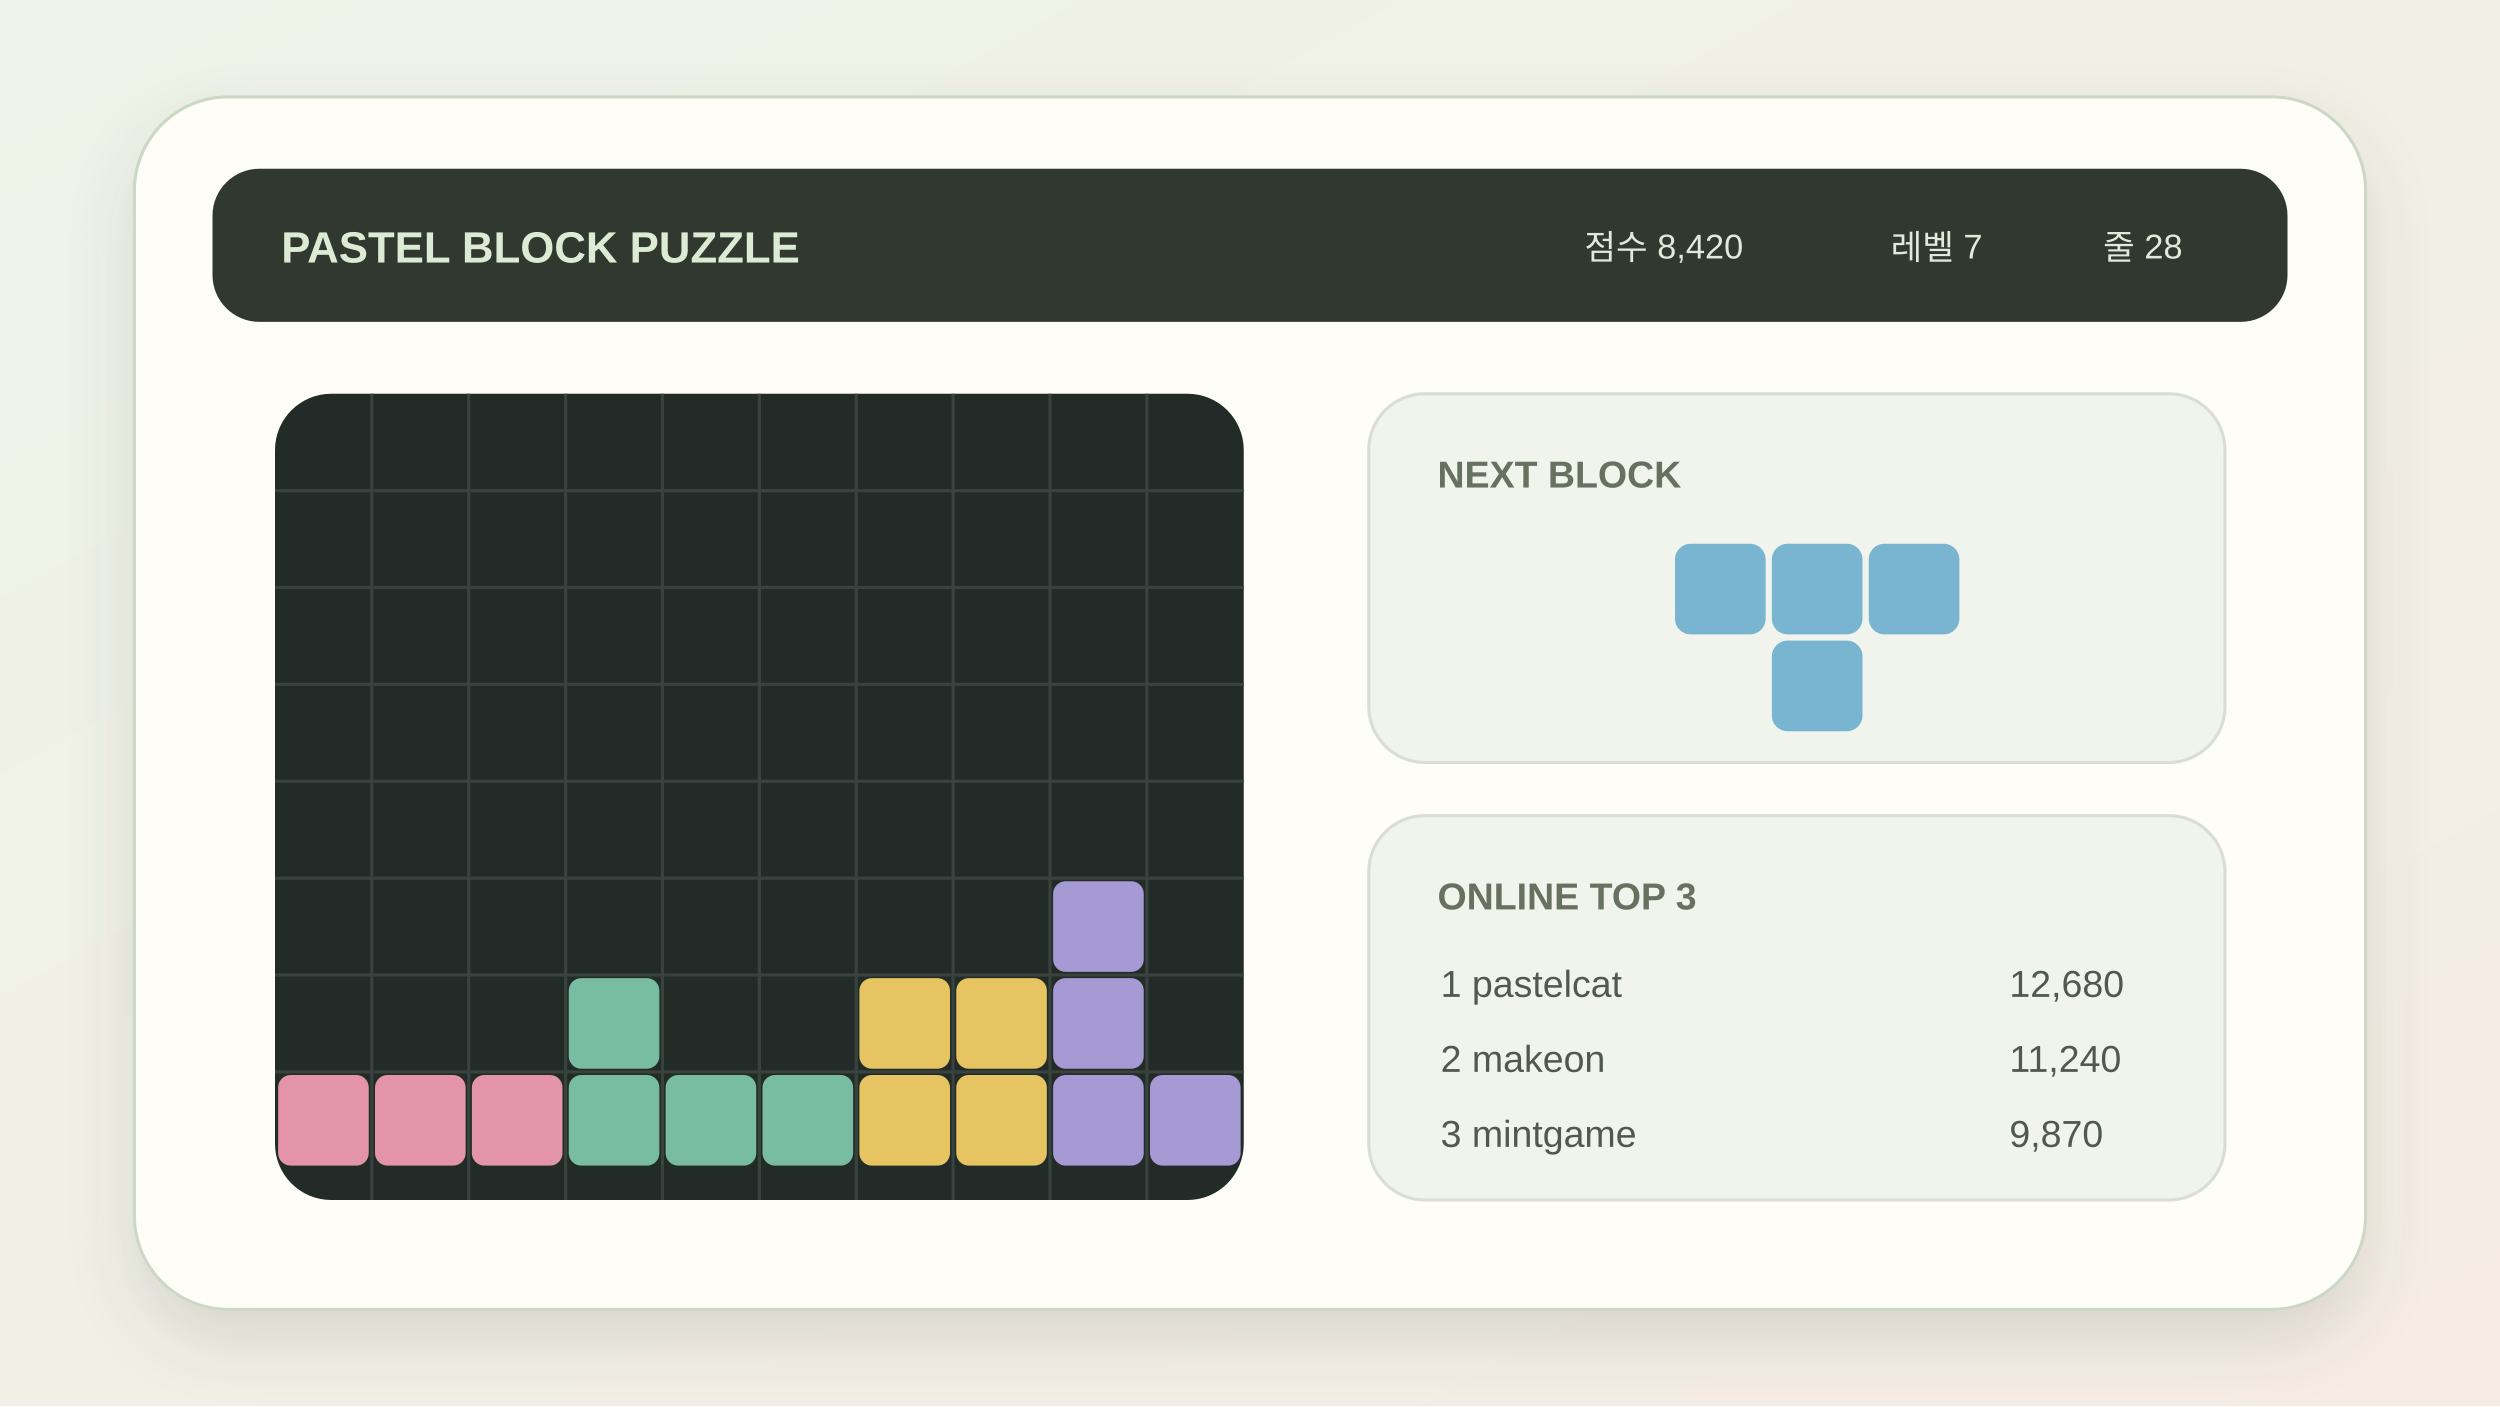
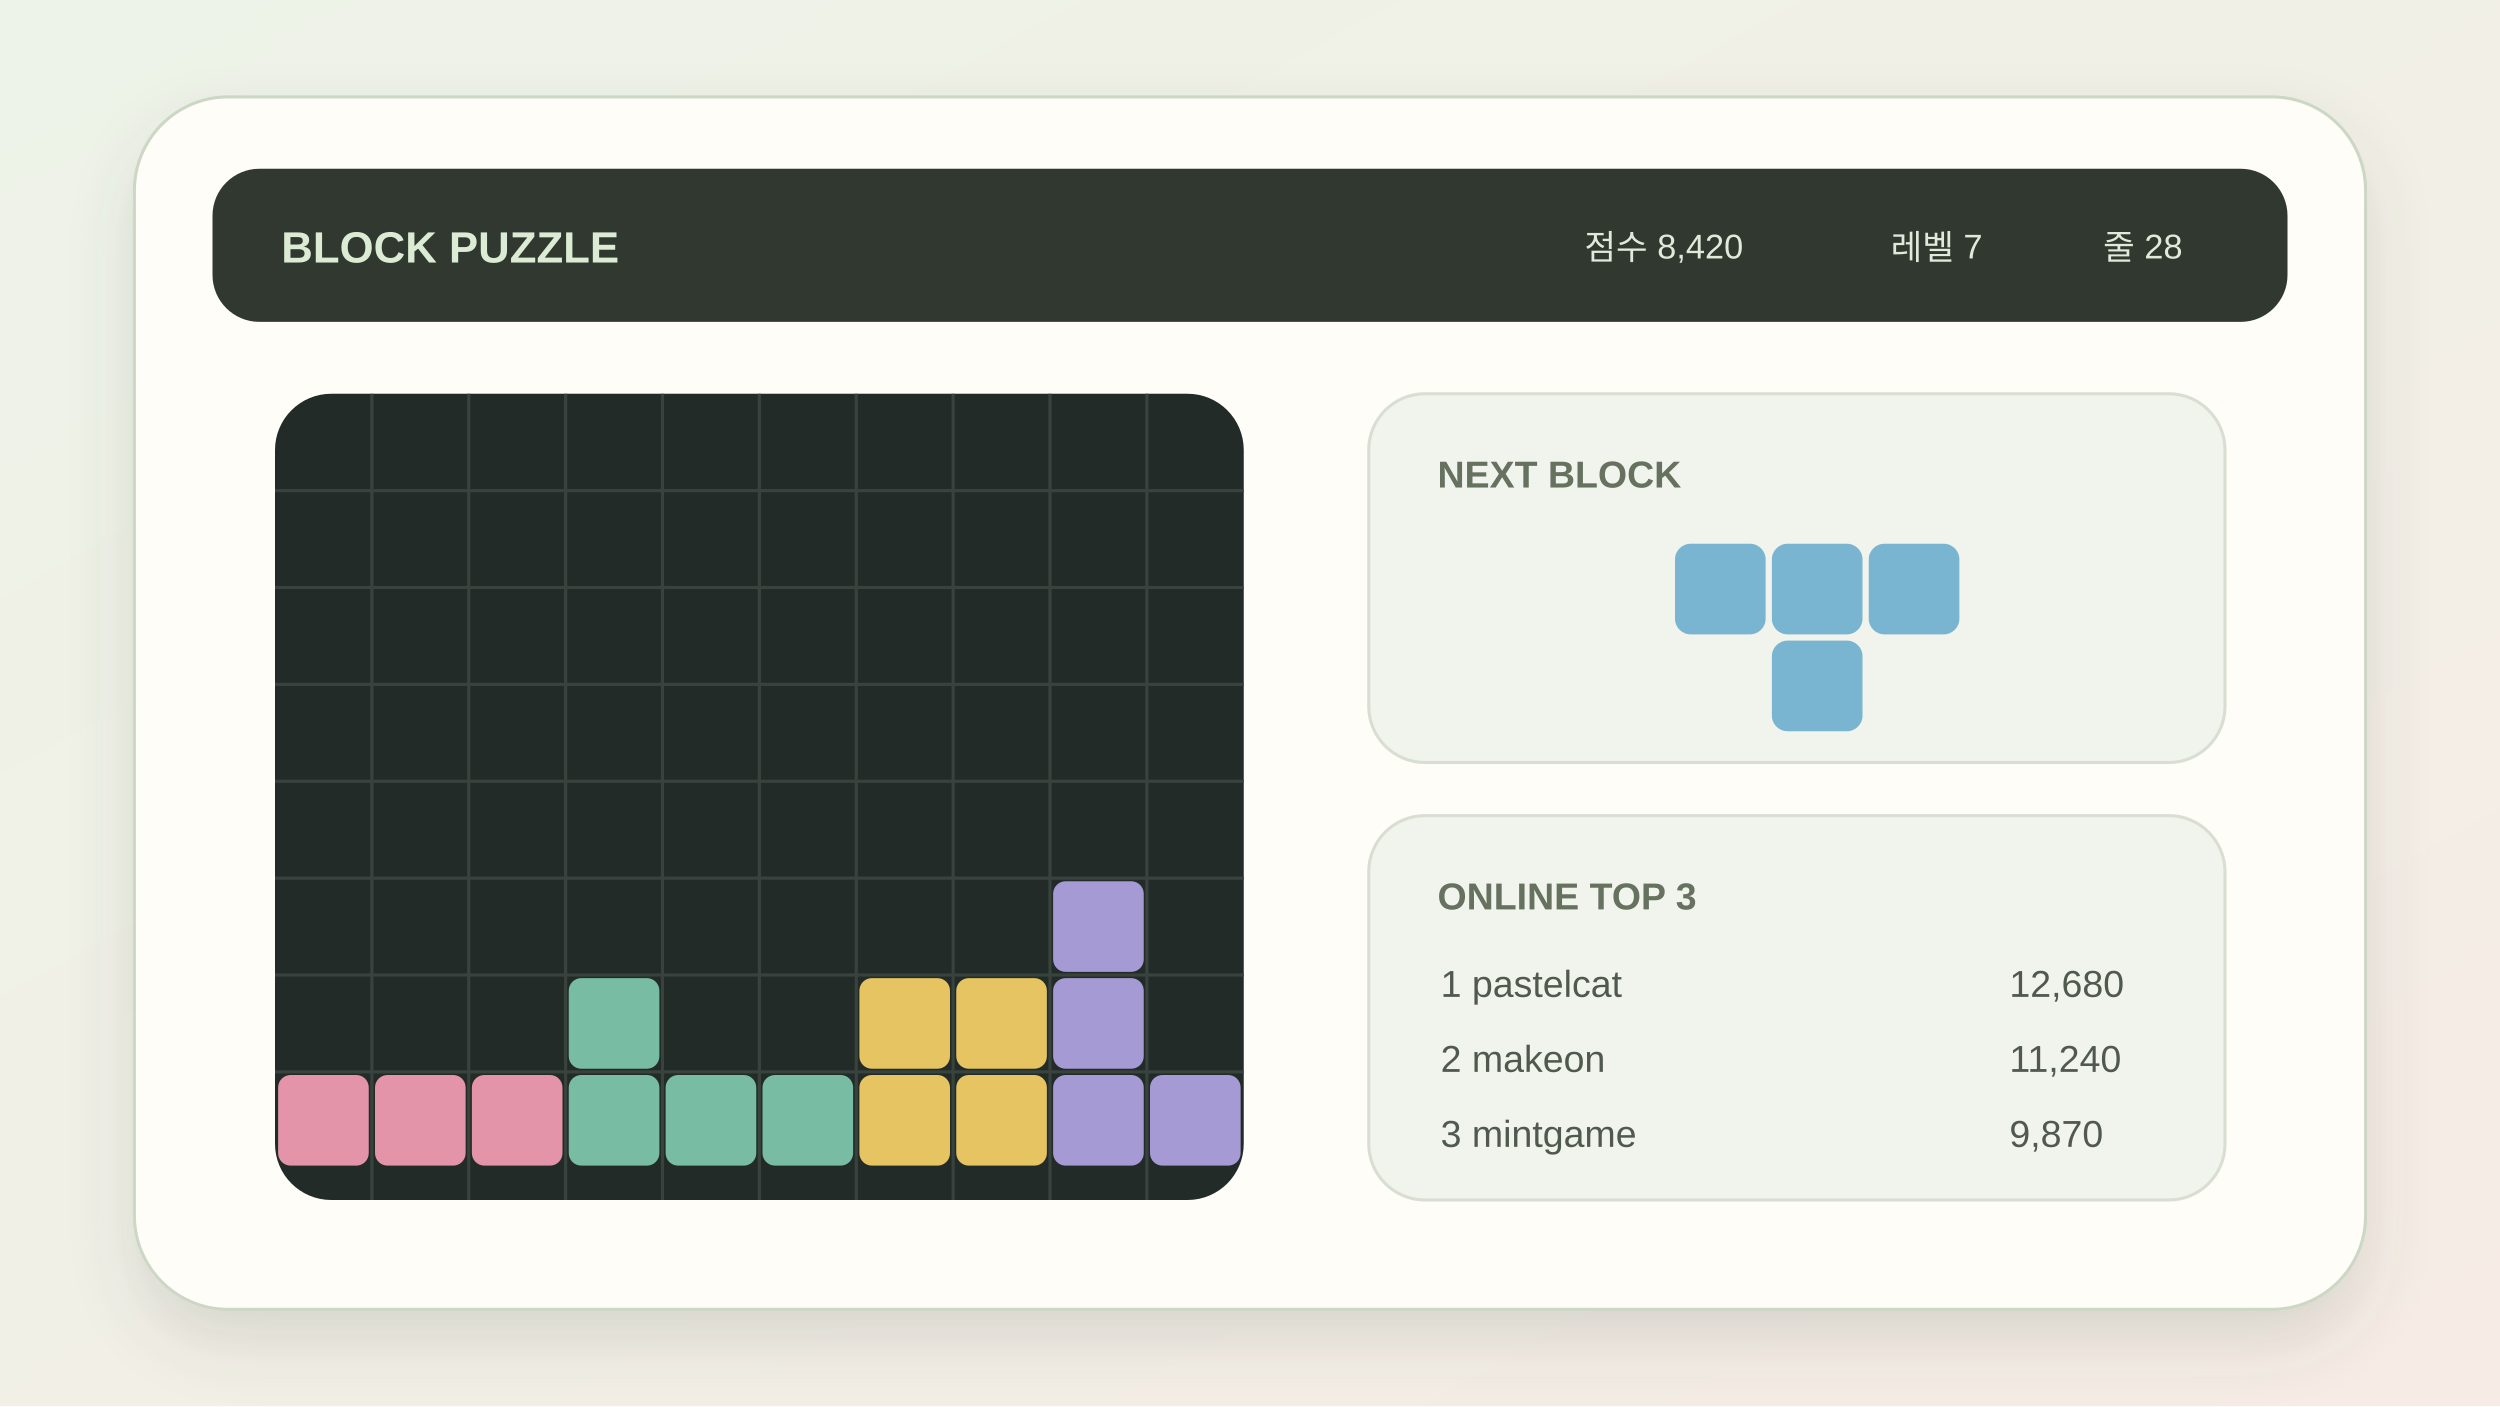
<svg xmlns="http://www.w3.org/2000/svg" width="800" height="450" viewBox="0 0 800 450">
  <defs>
    <linearGradient id="bg" x2="1" y2="1">
      <stop stop-color="#edf3e8" />
      <stop offset="1" stop-color="#f6ece5" />
    </linearGradient>
    <filter id="s">
      <feDropShadow dx="0" dy="10" stdDeviation="10" flood-color="#4a5847" flood-opacity=".16" />
    </filter>
  </defs>
  <rect width="800" height="450" fill="url(#bg)" />
  <rect x="43" y="31" width="714" height="388" rx="30" fill="#fffdf8" stroke="#ccd8c5" filter="url(#s)" />
  <rect x="68" y="54" width="664" height="49" rx="15" fill="#30382f" />
-   <text x="90" y="84" font-family="Arial" font-weight="700" font-size="14" fill="#dcebd3">PASTEL BLOCK PUZZLE</text>
+   <text x="90" y="84" font-family="Arial" font-weight="700" font-size="14" fill="#dcebd3">BLOCK PUZZLE</text>
  <g font-family="Arial" font-size="11" fill="#e0e9da">
    <text x="507" y="83">점수 8,420</text>
    <text x="605" y="83">레벨 7</text>
    <text x="673" y="83">줄 28</text>
  </g>
  <rect x="88" y="126" width="310" height="258" rx="18" fill="#222b27" />
  <g stroke="#39433e" stroke-width="1">
    <path d="M119 126v258M150 126v258M181 126v258M212 126v258M243 126v258M274 126v258M305 126v258M336 126v258M367 126v258M88 157h310M88 188h310M88 219h310M88 250h310M88 281h310M88 312h310M88 343h310" />
  </g>
  <g>
    <g fill="#e394a9">
      <rect x="89" y="344" width="29" height="29" rx="4" />
      <rect x="120" y="344" width="29" height="29" rx="4" />
      <rect x="151" y="344" width="29" height="29" rx="4" />
    </g>
    <g fill="#79bca4">
      <rect x="182" y="313" width="29" height="29" rx="4" />
      <rect x="182" y="344" width="29" height="29" rx="4" />
      <rect x="213" y="344" width="29" height="29" rx="4" />
      <rect x="244" y="344" width="29" height="29" rx="4" />
    </g>
    <g fill="#e5c461">
      <rect x="275" y="313" width="29" height="29" rx="4" />
      <rect x="306" y="313" width="29" height="29" rx="4" />
      <rect x="275" y="344" width="29" height="29" rx="4" />
      <rect x="306" y="344" width="29" height="29" rx="4" />
    </g>
    <g fill="#a69ad5">
      <rect x="337" y="282" width="29" height="29" rx="4" />
      <rect x="337" y="313" width="29" height="29" rx="4" />
      <rect x="337" y="344" width="29" height="29" rx="4" />
      <rect x="368" y="344" width="29" height="29" rx="4" />
    </g>
  </g>
  <g transform="translate(438 126)">
    <rect width="274" height="118" rx="18" fill="#f1f4ed" stroke="#d8dfd2" />
    <text x="22" y="30" font-family="Arial" font-weight="700" font-size="12" fill="#667160">NEXT BLOCK</text>
    <g fill="#79b5d0">
      <rect x="98" y="48" width="29" height="29" rx="5" />
      <rect x="129" y="48" width="29" height="29" rx="5" />
      <rect x="160" y="48" width="29" height="29" rx="5" />
      <rect x="129" y="79" width="29" height="29" rx="5" />
    </g>
  </g>
  <g transform="translate(438 261)">
    <rect width="274" height="123" rx="18" fill="#f1f4ed" stroke="#d8dfd2" />
    <text x="22" y="30" font-family="Arial" font-weight="700" font-size="12" fill="#667160">ONLINE TOP 3</text>
    <g font-family="Arial" font-size="12" fill="#50594d">
      <text x="23" y="58">1  pastelcat</text>
      <text x="205" y="58">12,680</text>
      <text x="23" y="82">2  makeon</text>
      <text x="205" y="82">11,240</text>
      <text x="23" y="106">3  mintgame</text>
      <text x="205" y="106">9,870</text>
    </g>
  </g>
</svg>
